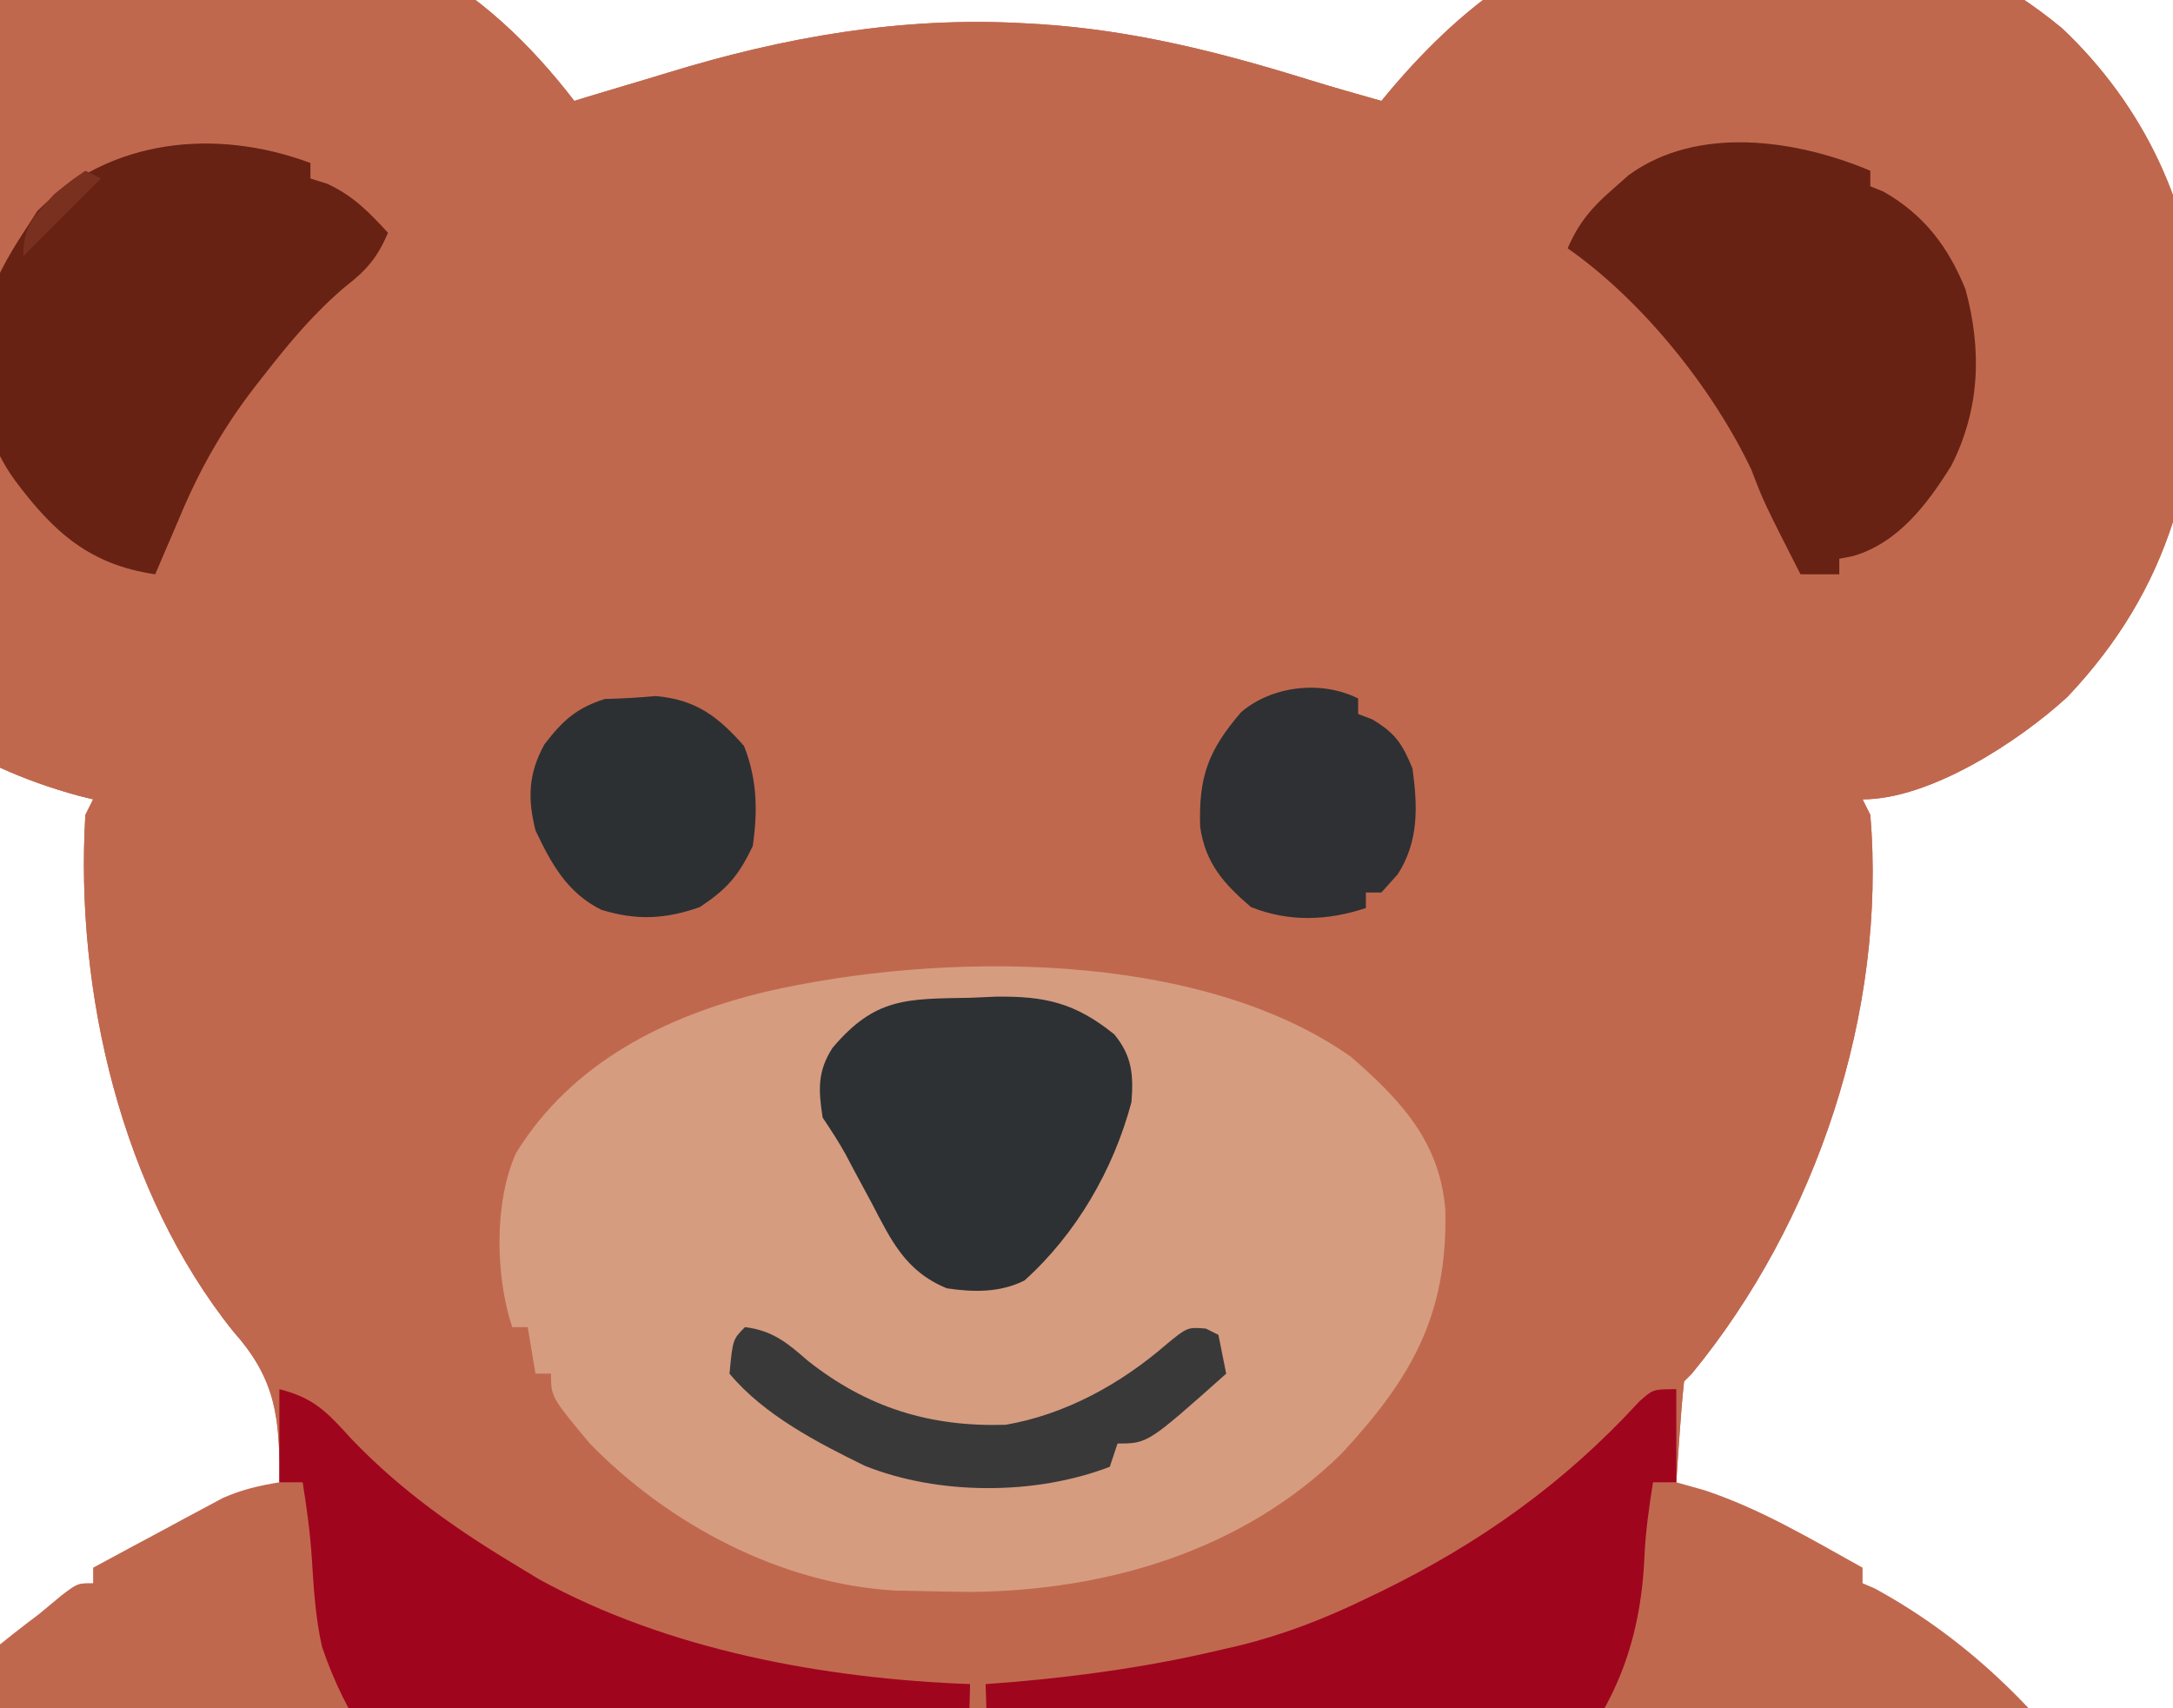
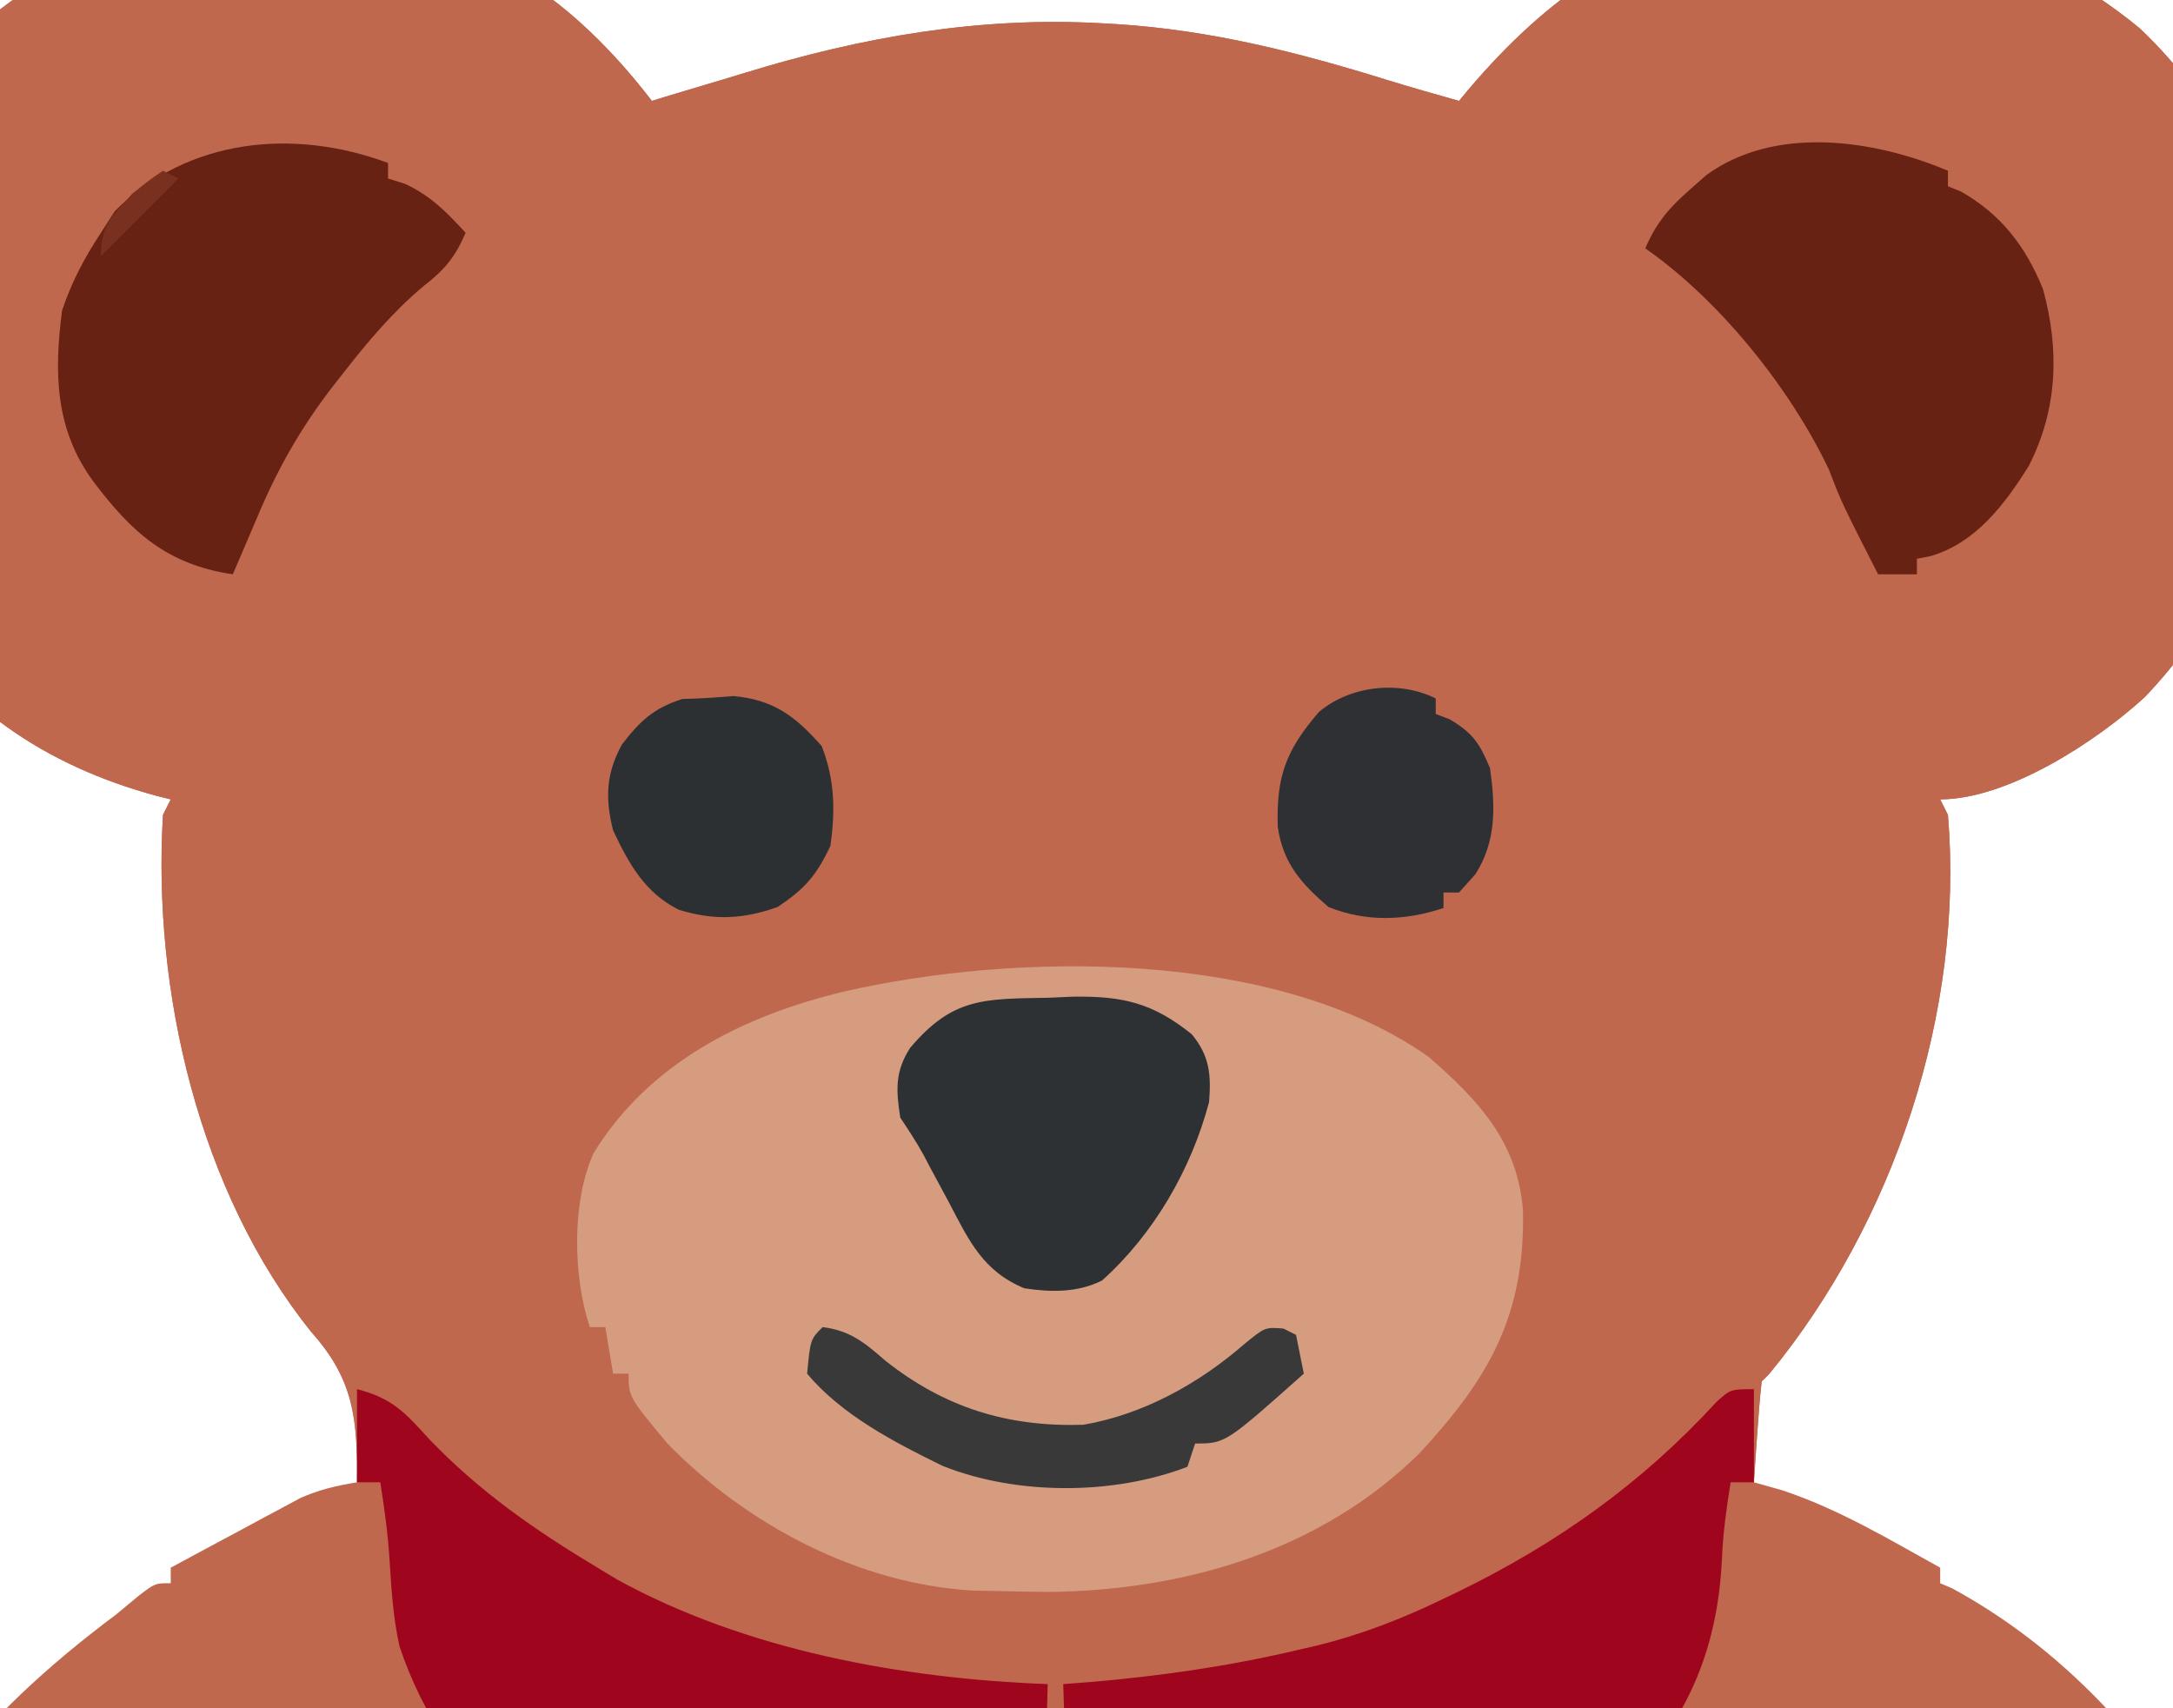
- <svg xmlns="http://www.w3.org/2000/svg" version="1.1" viewBox="130 10 280 220">
+ <svg xmlns="http://www.w3.org/2000/svg" version="1.1" viewBox="120 10 280 220">
  <path d="M0 0 C0.801 0.351 1.601 0.701 2.426 1.062 C10.671 5.164 17.429 11.76 23 19 C23.513 18.841 24.026 18.683 24.555 18.52 C26.25 18.003 27.949 17.495 29.648 16.992 C31.418 16.468 33.187 15.943 34.95 15.399 C50.008 10.774 65.185 8.099 81 9 C81.633 9.036 82.266 9.072 82.917 9.108 C95.026 9.888 106.184 12.712 117.744 16.305 C120.816 17.251 123.905 18.129 127 19 C127.412 18.504 127.825 18.007 128.25 17.496 C138.117 5.889 149.829 -2.883 165.582 -4.219 C184.235 -5.005 199.824 -2.622 214.688 9.625 C225.2 19.535 231.634 32.901 232.238 47.371 C232.65 66.141 228.688 81.772 215.41 95.781 C209.167 101.528 197.711 109 189 109 C189.33 109.66 189.66 110.32 190 111 C192.123 136.324 183.035 163.486 167 183 C166.67 183.33 166.34 183.66 166 184 C165.765 186.183 165.586 188.372 165.438 190.562 C165.354 191.76 165.27 192.958 165.184 194.191 C165.123 195.118 165.062 196.045 165 197 C166.176 197.33 167.351 197.66 168.562 198 C175.801 200.378 182.362 204.318 189 208 C189 208.66 189 209.32 189 210 C189.521 210.224 190.042 210.449 190.578 210.68 C215.63 224.337 229.883 250.646 238 277 C244.763 302.942 247.663 333.313 234.188 357.52 C231.455 362.074 228.12 365.662 224 369 C222.515 370.238 222.515 370.238 221 371.5 C220.34 371.995 219.68 372.49 219 373 C219.969 373.887 220.939 374.774 221.938 375.688 C235.768 389.658 241.299 405.602 241.315 425.045 C241.009 445.103 232.362 463.207 218.625 477.75 C202.536 492.867 182.116 498.912 160.43 498.348 C143.739 497.536 130.71 490.627 119 479 C118.153 478.223 118.153 478.223 117.289 477.43 C107.637 467.675 104.308 452.203 103.625 439.062 C103.05 429.952 100.919 421.304 94 415 C84.783 409.795 75.003 408.405 64.75 411.25 C57.892 413.561 53.523 416.562 50 423 C47.448 429.206 46.539 435.033 46.125 441.688 C44.63 459.783 37.776 473.716 23.875 485.5 C18.565 489.779 13.408 492.702 7 495 C6.135 495.318 5.27 495.637 4.379 495.965 C-14.542 501.789 -35.171 498.099 -52.408 489.201 C-70.727 479.237 -82.918 462.817 -89 443 C-90.715 436.185 -91.358 429.642 -91.312 422.625 C-91.307 421.706 -91.301 420.787 -91.295 419.84 C-90.986 402.504 -84.226 389.92 -73 377 C-71.659 375.339 -70.324 373.674 -69 372 C-69.496 371.66 -69.993 371.319 -70.504 370.969 C-82.466 362.434 -89.105 351.672 -91.875 337.125 C-97.434 303.055 -89.054 264.64 -69 236.375 C-62.453 227.503 -54.779 220.58 -46 214 C-44.546 212.793 -44.546 212.793 -43.062 211.562 C-41 210 -41 210 -39 210 C-39 209.34 -39 208.68 -39 208 C-35.943 206.344 -32.879 204.702 -29.812 203.062 C-28.948 202.594 -28.084 202.125 -27.193 201.643 C-26.352 201.195 -25.511 200.747 -24.645 200.285 C-23.875 199.871 -23.105 199.458 -22.312 199.031 C-19.878 197.946 -17.624 197.424 -15 197 C-14.912 188.859 -15.448 183.74 -20.898 177.617 C-35.376 159.587 -41.362 133.708 -40 111 C-39.67 110.34 -39.34 109.68 -39 109 C-39.594 108.853 -40.189 108.706 -40.801 108.555 C-55.231 104.65 -66.691 96.916 -74.43 84.012 C-82.487 68.559 -85.102 50.513 -79.969 33.594 C-74.195 18.135 -64.275 7.233 -49.312 0.125 C-34.494 -6.466 -14.818 -6.654 0 0 Z " fill="#C0684E" transform="translate(181,4)" />
  <path d="M0 0 C0.801 0.351 1.601 0.701 2.426 1.062 C10.671 5.164 17.429 11.76 23 19 C23.513 18.841 24.026 18.683 24.555 18.52 C26.25 18.003 27.949 17.495 29.648 16.992 C31.418 16.468 33.187 15.943 34.95 15.399 C50.008 10.774 65.185 8.099 81 9 C81.633 9.036 82.266 9.072 82.917 9.108 C95.026 9.888 106.184 12.712 117.744 16.305 C120.816 17.251 123.905 18.129 127 19 C127.412 18.504 127.825 18.007 128.25 17.496 C138.117 5.889 149.829 -2.883 165.582 -4.219 C184.235 -5.005 199.824 -2.622 214.688 9.625 C225.2 19.535 231.634 32.901 232.238 47.371 C232.65 66.141 228.688 81.772 215.41 95.781 C209.167 101.528 197.711 109 189 109 C189.33 109.66 189.66 110.32 190 111 C192.123 136.324 183.035 163.486 167 183 C166.67 183.33 166.34 183.66 166 184 C165.765 186.183 165.586 188.372 165.438 190.562 C165.354 191.76 165.27 192.958 165.184 194.191 C165.123 195.118 165.062 196.045 165 197 C164.01 197 163.02 197 162 197 C161.482 200.254 161.024 203.419 160.887 206.715 C160.367 218.005 156.853 226.673 149.258 235.062 C143.301 240.174 138.989 241.616 131.312 241.312 C130.567 241.303 129.821 241.293 129.053 241.283 C125.554 241.211 122.367 240.929 119 240 C119.303 240.706 119.606 241.413 119.918 242.141 C128.786 263.861 131.43 285.705 131 309 C130.14 309.135 129.28 309.271 128.395 309.41 C114.958 311.857 103.689 317.107 95 328 C93.121 330.913 91.475 333.864 90 337 C89.34 337 88.68 337 88 337 C87.903 336.064 87.903 336.064 87.804 335.109 C86.277 320.534 84.501 306.016 82.5 291.5 C77.123 252.395 77.123 252.395 76.211 233.625 C76.097 230.891 76.097 230.891 75 228 C73.927 231.219 73.682 233.941 73.422 237.324 C73.315 238.656 73.208 239.988 73.1 241.319 C73.043 242.028 72.987 242.738 72.929 243.468 C71.335 263.254 68.884 282.907 66.314 302.585 C65.801 306.532 65.295 310.479 64.789 314.426 C63.866 321.618 62.936 328.809 62 336 C58.416 334.805 58.176 334.025 56.312 330.875 C52.957 325.61 48.663 320.831 43 318 C43 317.34 43 316.68 43 316 C41.855 315.629 41.855 315.629 40.688 315.25 C36.723 313.906 32.802 312.462 28.879 311 C25.613 309.866 22.331 308.925 19 308 C18.527 283.807 22.207 261.599 31 239 C30.468 239.313 29.935 239.626 29.387 239.949 C22.429 243.012 14.031 242.65 7 240.082 C-1.191 235.65 -6.582 226.857 -9.516 218.164 C-10.351 214.431 -10.58 210.667 -10.816 206.855 C-11.03 203.526 -11.476 200.293 -12 197 C-12.99 197 -13.98 197 -15 197 C-14.991 196.166 -14.982 195.332 -14.973 194.473 C-15.167 187.087 -16.012 183.107 -20.898 177.617 C-35.376 159.587 -41.362 133.708 -40 111 C-39.67 110.34 -39.34 109.68 -39 109 C-39.594 108.853 -40.189 108.706 -40.801 108.555 C-55.231 104.65 -66.691 96.916 -74.43 84.012 C-82.487 68.559 -85.102 50.513 -79.969 33.594 C-74.195 18.135 -64.275 7.233 -49.312 0.125 C-34.494 -6.466 -14.818 -6.654 0 0 Z " fill="#C0684E" transform="translate(181,4)" />
  <path d="M0 0 C6.459 5.616 11.428 10.931 12.152 19.699 C12.463 33.269 7.814 41.377 -1.234 51.133 C-14.018 63.683 -31.505 68.771 -49.023 68.941 C-51.378 68.914 -53.732 68.873 -56.086 68.816 C-56.953 68.8 -57.821 68.783 -58.715 68.766 C-73.467 67.915 -87.865 60.287 -98.086 49.816 C-103.086 43.807 -103.086 43.807 -103.086 40.816 C-103.746 40.816 -104.406 40.816 -105.086 40.816 C-105.416 38.836 -105.746 36.856 -106.086 34.816 C-106.746 34.816 -107.406 34.816 -108.086 34.816 C-110.243 28.345 -110.457 18.704 -107.586 12.379 C-100.44 0.788 -88.401 -5.26 -75.523 -8.371 C-53.106 -13.552 -19.662 -13.913 0 0 Z " fill="#D69C80" transform="translate(304.0859,146.1836)" />
  <path d="M0 0 C0 3.96 0 7.92 0 12 C-0.99 12 -1.98 12 -3 12 C-3.518 15.254 -3.976 18.419 -4.113 21.715 C-4.633 33.005 -8.147 41.673 -15.742 50.062 C-21.699 55.174 -26.011 56.616 -33.688 56.312 C-34.806 56.298 -34.806 56.298 -35.947 56.283 C-39.446 56.211 -42.633 55.929 -46 55 C-45.697 55.706 -45.394 56.413 -45.082 57.141 C-36.214 78.861 -33.57 100.705 -34 124 C-34.86 124.135 -35.72 124.271 -36.605 124.41 C-50.042 126.857 -61.311 132.107 -70 143 C-71.879 145.913 -73.525 148.864 -75 152 C-75.66 152 -76.32 152 -77 152 C-77.065 151.376 -77.129 150.752 -77.196 150.109 C-78.64 136.33 -80.283 122.597 -82.173 108.874 C-85.422 85.279 -88.374 61.837 -89 38 C-87.872 37.914 -86.744 37.827 -85.582 37.738 C-76.525 36.962 -67.729 35.715 -58.875 33.625 C-58.024 33.428 -57.173 33.231 -56.296 33.029 C-50.542 31.609 -45.328 29.583 -40 27 C-39.373 26.7 -38.745 26.4 -38.099 26.091 C-25.319 19.849 -14.456 12.143 -4.805 1.617 C-3 0 -3 0 0 0 Z " fill="#A0051E" transform="translate(346,189)" />
  <path d="M0 0 C4.595 1.149 6.257 3.102 9.312 6.438 C15.79 13.202 22.989 18.207 31 23 C32.241 23.752 32.241 23.752 33.508 24.52 C50.144 33.649 70.273 37.303 89 38 C88.674 54.135 87.085 69.985 85.024 85.976 C83.54 97.514 82.146 109.064 80.734 120.611 C79.955 126.971 79.173 133.331 78.391 139.691 C78.12 141.891 77.85 144.091 77.579 146.291 C77.386 147.861 77.193 149.43 77 151 C73.416 149.805 73.176 149.025 71.312 145.875 C67.957 140.61 63.663 135.831 58 133 C58 132.34 58 131.68 58 131 C56.855 130.629 56.855 130.629 55.688 130.25 C51.723 128.906 47.802 127.462 43.879 126 C40.613 124.866 37.331 123.925 34 123 C33.527 98.807 37.207 76.599 46 54 C45.468 54.313 44.935 54.626 44.387 54.949 C37.429 58.012 29.031 57.65 22 55.082 C13.809 50.65 8.418 41.857 5.484 33.164 C4.649 29.431 4.42 25.667 4.184 21.855 C3.97 18.526 3.524 15.293 3 12 C2.01 12 1.02 12 0 12 C0 8.04 0 4.08 0 0 Z " fill="#A0051E" transform="translate(166,189)" />
  <path d="M0 0 C8.318 5.702 13.734 11.467 16.085 21.553 C18.58 34.988 15.817 46.142 8.484 57.578 C7.519 58.977 6.515 60.351 5.484 61.703 C4.734 62.692 3.984 63.681 3.211 64.699 C-3.169 72.261 -14.834 77.347 -24.516 78.703 C-28.876 78.972 -33.154 78.913 -37.516 78.703 C-38.629 78.709 -38.629 78.709 -39.766 78.715 C-46.808 78.445 -52.438 73.746 -57.262 68.977 C-60.516 65.234 -60.516 65.234 -60.516 62.703 C-61.176 62.703 -61.836 62.703 -62.516 62.703 C-65.523 55.736 -66.904 49.366 -66.891 41.828 C-66.892 41.115 -66.893 40.403 -66.895 39.668 C-66.805 35.335 -66.094 31.732 -64.516 27.703 C-63.856 27.703 -63.196 27.703 -62.516 27.703 C-62.495 26.899 -62.474 26.094 -62.453 25.266 C-60.053 16.146 -50.794 7.608 -43.266 2.203 C-40.516 0.703 -40.516 0.703 -36.516 0.703 C-36.516 0.043 -36.516 -0.617 -36.516 -1.297 C-24.903 -6.458 -11.016 -6.512 0 0 Z " fill="#D89D81" transform="translate(378.5156,403.2969)" />
  <path d="M0 0 C9.97 5.707 19.137 12.805 24.5 23.25 C24.5 24.57 24.5 25.89 24.5 27.25 C25.16 27.25 25.82 27.25 26.5 27.25 C28.357 31.988 28.884 36.331 28.875 41.375 C28.876 42.115 28.878 42.856 28.879 43.619 C28.752 50.307 27.152 56.105 24.5 62.25 C23.84 62.25 23.18 62.25 22.5 62.25 C22.253 62.807 22.005 63.364 21.75 63.938 C18.9 69.209 15.849 71.952 10.438 74.5 C9.395 75 8.352 75.5 7.277 76.016 C-1.41 79.877 -12.839 79.466 -21.875 76.688 C-35.8 71.201 -45.123 62.157 -51.527 48.637 C-55.654 38.511 -56.39 25.926 -52.609 15.457 C-49.343 8.959 -44.478 3.368 -38.5 -0.75 C-37.18 -0.75 -35.86 -0.75 -34.5 -0.75 C-34.5 -1.41 -34.5 -2.07 -34.5 -2.75 C-23.195 -7.133 -10.535 -5.498 0 0 Z " fill="#D89D81" transform="translate(171.5,403.75)" />
  <path d="M0 0 C3.312 0.938 3.312 0.938 5.312 2.938 C6.262 8.658 4.938 13.815 3.172 19.223 C-0.978 32.332 -2.834 45.912 -2.938 59.625 C-2.947 60.392 -2.956 61.158 -2.966 61.948 C-2.979 67.284 -2.979 67.284 -0.688 71.938 C0.302 72.267 1.292 72.597 2.312 72.938 C4.066 75.336 4.066 75.336 5.875 78.312 C6.474 79.29 7.074 80.267 7.691 81.273 C8.226 82.153 8.761 83.032 9.312 83.938 C10.303 85.422 10.303 85.422 11.312 86.938 C15.436 98.926 13.178 110.273 9.312 121.938 C10.196 122.213 11.079 122.489 11.988 122.773 C31.231 129.512 46.805 144.825 57.312 161.938 C58.723 165.006 59.56 167.637 60.312 170.938 C60.972 170.938 61.633 170.938 62.312 170.938 C62.744 176.203 62.744 176.203 62.312 178.938 C59.848 181.191 58.034 181.775 54.812 182.5 C50.939 181.628 49.389 179.105 47.312 175.938 C45.558 172.964 43.847 169.966 42.133 166.969 C39.536 162.645 36.59 158.764 33.312 154.938 C32.568 154.05 32.568 154.05 31.809 153.145 C21.51 141.865 7.25 135.872 -7.316 132.551 C-9.688 131.938 -9.688 131.938 -10.688 130.938 C-14.617 130.652 -18.561 130.705 -22.5 130.688 C-23.587 130.667 -24.675 130.646 -25.795 130.625 C-32.575 130.593 -38.515 131.361 -45.032 133.253 C-49.108 134.303 -52.496 134.337 -56.688 133.938 C-58.398 132.66 -58.398 132.66 -59.688 130.938 C-60.14 127.77 -60.387 125.942 -59.688 122.938 C-54.47 117.26 -44.917 116.312 -37.506 115.781 C-32.108 115.577 -26.713 115.661 -21.312 115.75 C-19.69 115.765 -18.068 115.779 -16.445 115.791 C-12.526 115.824 -8.607 115.875 -4.688 115.938 C-1.937 108.154 -1.154 99.3 -3.457 91.246 C-5.193 87.817 -7.168 85.367 -10.138 82.907 C-14.262 79.461 -17.211 76.691 -18.646 71.411 C-19.007 67.226 -19.031 63.191 -18.875 59 C-18.863 58.251 -18.851 57.502 -18.838 56.73 C-18.62 44.326 -16.6 32.553 -13.5 20.562 C-13.307 19.808 -13.114 19.053 -12.915 18.276 C-8.087 -0.137 -8.087 -0.137 0 0 Z " fill="#944135" transform="translate(171.6875,241.0625)" />
  <path d="M0 0 C0.681 0.073 1.361 0.147 2.062 0.223 C4.72 1.203 5.462 2.583 7 4.938 C7.844 7.217 7.844 7.217 8.5 9.727 C8.746 10.658 8.992 11.59 9.246 12.55 C9.495 13.544 9.744 14.538 10 15.562 C10.261 16.599 10.521 17.635 10.79 18.702 C11.547 21.776 12.28 24.855 13 27.938 C13.187 28.725 13.373 29.513 13.565 30.325 C15.841 40.317 16.394 50.333 16.625 60.562 C16.673 61.761 16.72 62.959 16.769 64.194 C16.803 70.089 16.63 73.986 12.668 78.543 C11.464 79.694 10.241 80.827 9 81.938 C7.883 83.155 6.777 84.382 5.688 85.625 C5.217 86.144 4.746 86.664 4.262 87.199 C0.944 91.77 0.678 96.255 0.75 101.75 C0.754 102.458 0.758 103.167 0.762 103.896 C0.844 108.895 1.425 113.211 3 117.938 C4.572 117.696 4.572 117.696 6.176 117.449 C12.167 116.705 18.159 116.753 24.188 116.75 C25.33 116.738 26.473 116.726 27.65 116.713 C47.771 116.679 47.771 116.679 54.75 120.688 C57 122.938 57 122.938 58 125.938 C58 129.006 57.749 130.452 56 132.938 C51.304 135.286 45.269 134.093 40.332 132.949 C19.868 128.715 -4.224 131.825 -22 142.938 C-23.045 143.585 -24.091 144.232 -25.168 144.898 C-36.698 152.761 -43.387 163.98 -49.43 176.293 C-51.044 179.012 -52.258 180.392 -55 181.938 C-58.877 181.7 -60.741 181.11 -64 178.938 C-64.672 171.994 -64.672 171.994 -62.688 168.875 C-62.131 168.236 -61.574 167.596 -61 166.938 C-60.587 165.906 -60.175 164.875 -59.75 163.812 C-52.609 146.549 -36.015 132.756 -20 123.938 C-16.89 122.849 -14.285 122.334 -11 121.938 C-11.289 121.401 -11.578 120.865 -11.875 120.312 C-16.715 110.094 -16.434 99.23 -13 88.625 C-10.261 81.784 -6.274 74.182 -0.281 69.633 C1.882 66.771 1.438 63.442 1.375 60 C1.366 59.209 1.358 58.418 1.349 57.602 C0.977 42.048 -2.087 26.676 -7 11.938 C-7.203 9.781 -7.203 9.781 -7.25 7.438 C-7.276 6.664 -7.302 5.891 -7.328 5.094 C-7 2.938 -7 2.938 -5.734 1.152 C-3.569 -0.364 -2.593 -0.349 0 0 Z " fill="#944135" transform="translate(342,241.0625)" />
  <path d="M0 0 C0 0.66 0 1.32 0 2 C0.722 2.227 1.444 2.454 2.188 2.688 C5.532 4.248 7.516 6.303 10 9 C8.643 12.147 7.263 13.798 4.562 15.875 C0.56 19.247 -2.606 23.018 -5.812 27.125 C-6.28 27.723 -6.748 28.321 -7.23 28.937 C-11.376 34.329 -14.391 39.696 -17 46 C-17.561 47.313 -18.123 48.626 -18.688 49.938 C-19.121 50.948 -19.554 51.959 -20 53 C-28.436 51.759 -33.047 47.607 -38 41 C-42.902 34.344 -43.054 27.028 -42 19 C-40.769 15.327 -39.126 12.229 -37 9 C-36.402 8.072 -35.804 7.144 -35.188 6.188 C-25.839 -3.161 -12.204 -4.541 0 0 Z " fill="#672214" transform="translate(170,31)" />
  <path d="M0 0 C0 0.66 0 1.32 0 2 C0.557 2.227 1.114 2.454 1.688 2.688 C6.909 5.651 10.045 9.803 12.262 15.285 C14.393 23.121 14.132 30.729 10.438 38 C7.342 42.961 3.605 47.943 -2.211 49.648 C-2.801 49.764 -3.392 49.88 -4 50 C-4 50.66 -4 51.32 -4 52 C-5.65 52 -7.3 52 -9 52 C-13.728 42.712 -13.728 42.712 -15.312 38.562 C-20.294 28.047 -29.421 16.679 -39 10 C-37.582 6.698 -35.893 4.724 -33.188 2.375 C-32.188 1.489 -32.188 1.489 -31.168 0.586 C-22.304 -5.899 -9.571 -4.03 0 0 Z " fill="#672214" transform="translate(371,32)" />
  <path d="M0 0 C1.021 -0.046 2.042 -0.092 3.094 -0.139 C9.537 -0.234 13.39 0.643 18.445 4.707 C20.737 7.48 20.951 9.933 20.668 13.445 C18.368 22.124 13.548 30.45 6.875 36.438 C3.731 38.01 0.297 37.955 -3.125 37.438 C-8.454 35.245 -10.271 31.304 -12.812 26.438 C-13.586 25 -14.361 23.562 -15.137 22.125 C-15.471 21.489 -15.806 20.854 -16.151 20.199 C-17.056 18.561 -18.087 16.995 -19.125 15.438 C-19.666 11.919 -19.823 9.521 -17.852 6.461 C-12.344 -0.067 -8.306 0.149 0 0 Z " fill="#2D3134" transform="translate(255.125,138.5625)" />
  <path d="M0 0 C0 0.66 0 1.32 0 2 C0.598 2.227 1.196 2.454 1.812 2.688 C4.8 4.48 5.65 5.76 7 9 C7.678 13.89 7.836 18.351 5.125 22.625 C4.073 23.801 4.073 23.801 3 25 C2.34 25 1.68 25 1 25 C1 25.66 1 26.32 1 27 C-3.947 28.649 -8.938 28.825 -13.812 26.875 C-17.299 23.886 -19.676 21.246 -20.352 16.562 C-20.564 10.062 -19.307 6.679 -15.062 1.75 C-11.064 -1.643 -4.754 -2.377 0 0 Z " fill="#2E3033" transform="translate(305,100)" />
  <path d="M0 0 C5.171 0.462 7.993 2.604 11.375 6.438 C13.066 10.759 13.153 14.736 12.5 19.312 C10.688 23.146 9.2 24.846 5.688 27.188 C1.218 28.765 -2.459 28.936 -7.008 27.547 C-11.392 25.375 -13.453 21.643 -15.5 17.312 C-16.537 13.185 -16.422 9.987 -14.352 6.227 C-11.995 3.171 -10.273 1.559 -6.562 0.375 C-4.372 0.33 -2.182 0.195 0 0 Z " fill="#2D3033" transform="translate(214.5,99.6875)" />
  <path d="M0 0 C3.55 0.452 5.414 2.001 8.062 4.312 C15.705 10.372 23.827 12.889 33.586 12.586 C41.258 11.269 48.41 7.324 54.262 2.25 C57 0 57 0 59.375 0.188 C59.911 0.456 60.447 0.724 61 1 C61.495 3.475 61.495 3.475 62 6 C51.893 15 51.893 15 48 15 C47.67 15.99 47.34 16.98 47 18 C37.392 21.691 24.962 21.682 15.438 17.875 C9.31 14.879 2.439 11.321 -2 6 C-1.579 1.579 -1.579 1.579 0 0 Z " fill="#39393A" transform="translate(226,181)" />
  <path d="M0 0 C0.66 0.33 1.32 0.66 2 1 C-1.96 4.96 -5.92 8.92 -10 13 C-10 8.832 -7.761 6.858 -5 4 C-3.369 2.623 -1.713 1.273 0 0 Z " fill="#B76049" transform="translate(314,387)" />
  <path d="M0 0 C0.66 0.33 1.32 0.66 2 1 C-1.3 4.3 -4.6 7.6 -8 11 C-8 7.023 -6.62 5.911 -4 3 C-1.75 1.188 -1.75 1.188 0 0 Z " fill="#79301F" transform="translate(141,32)" />
</svg>
